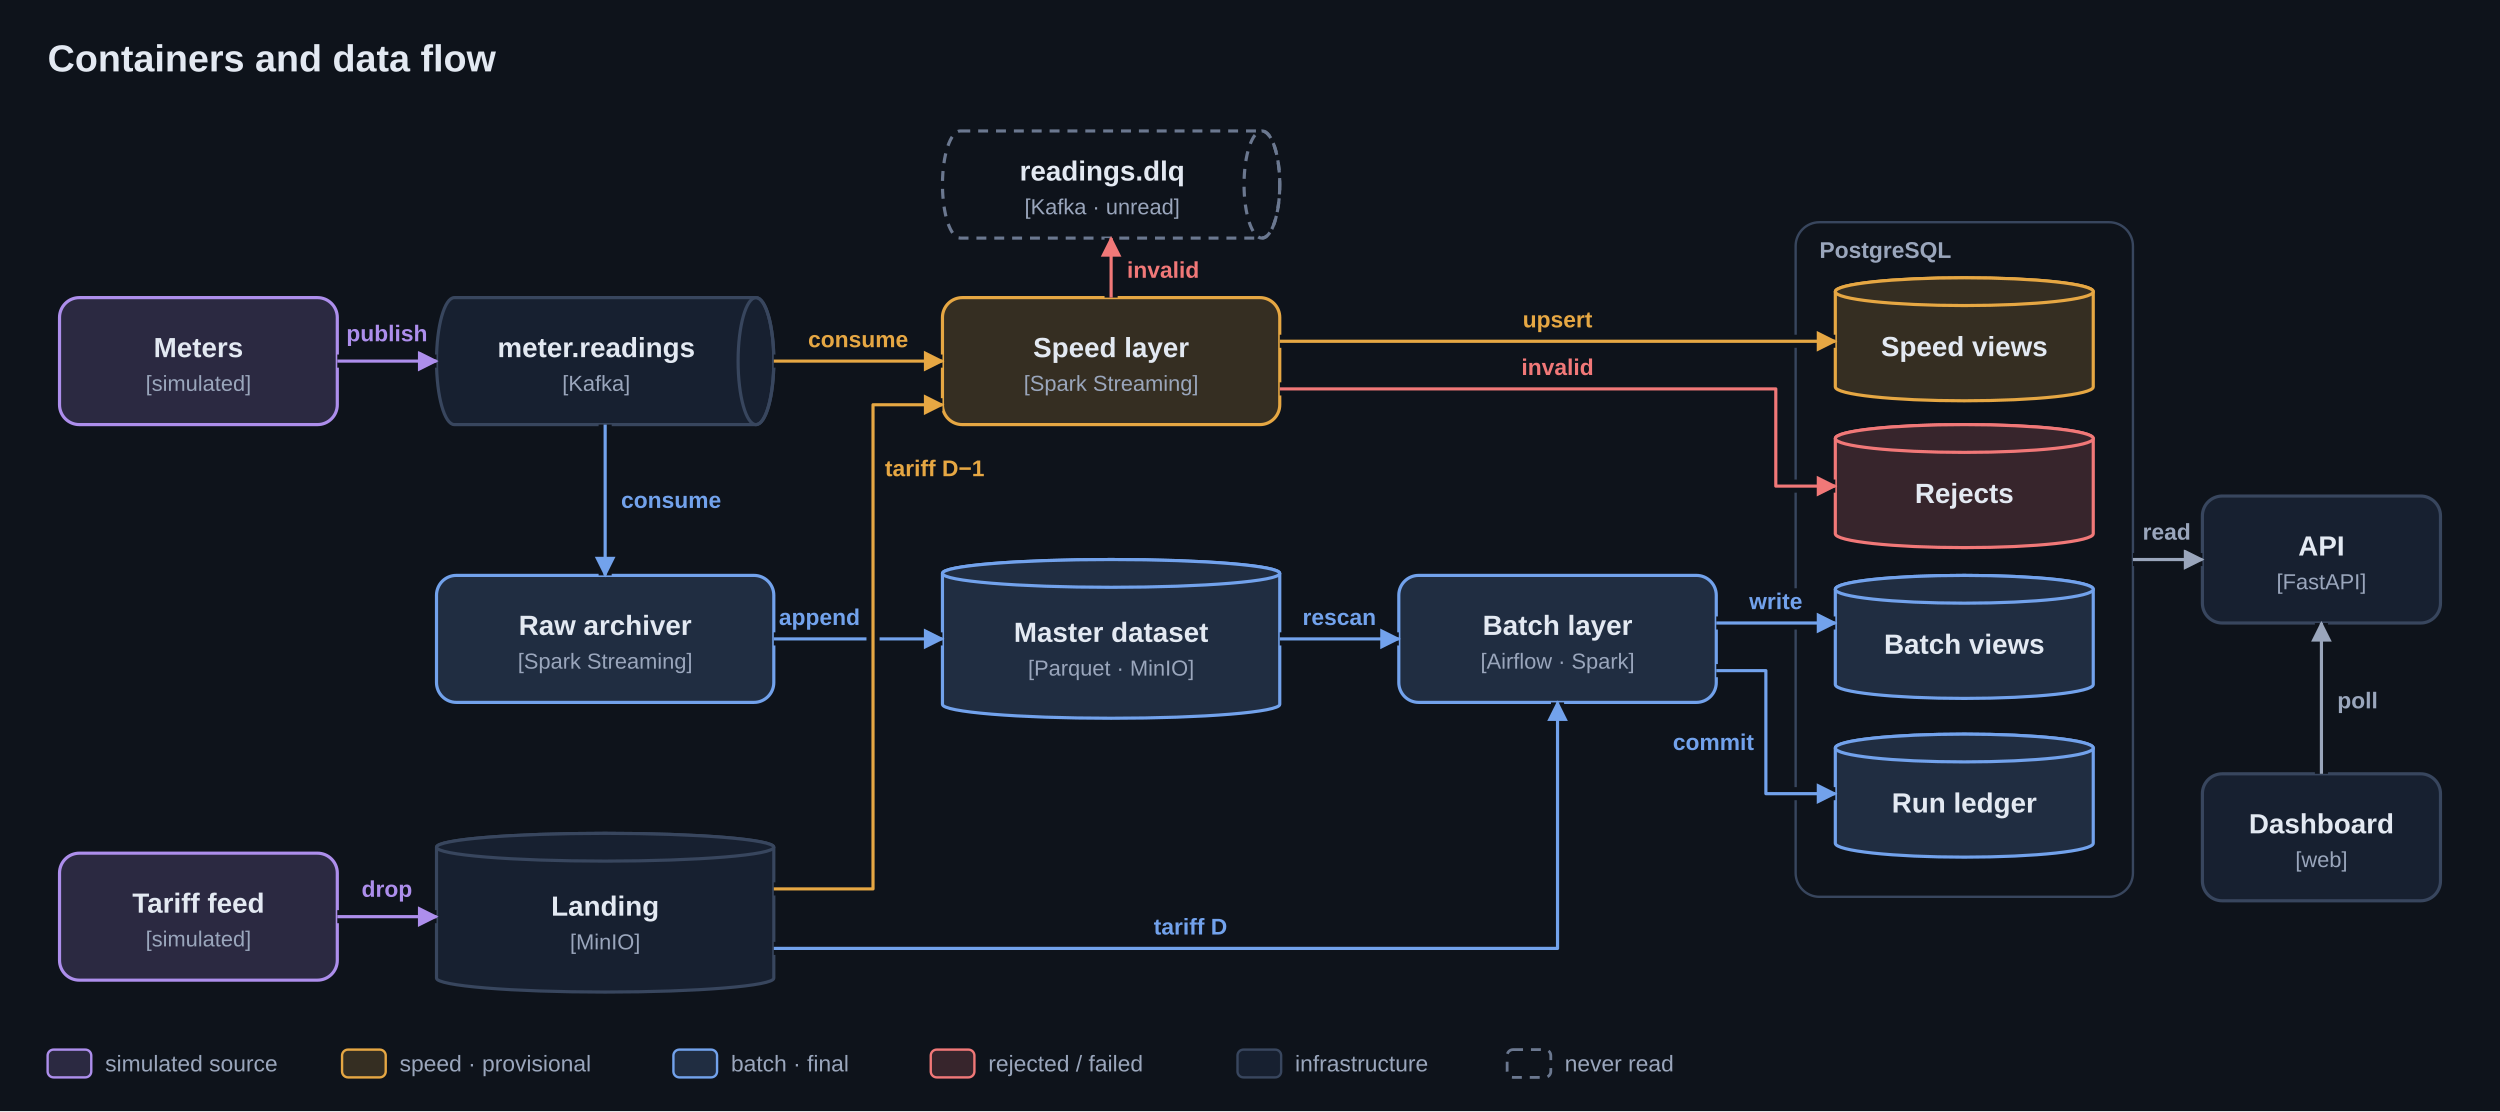
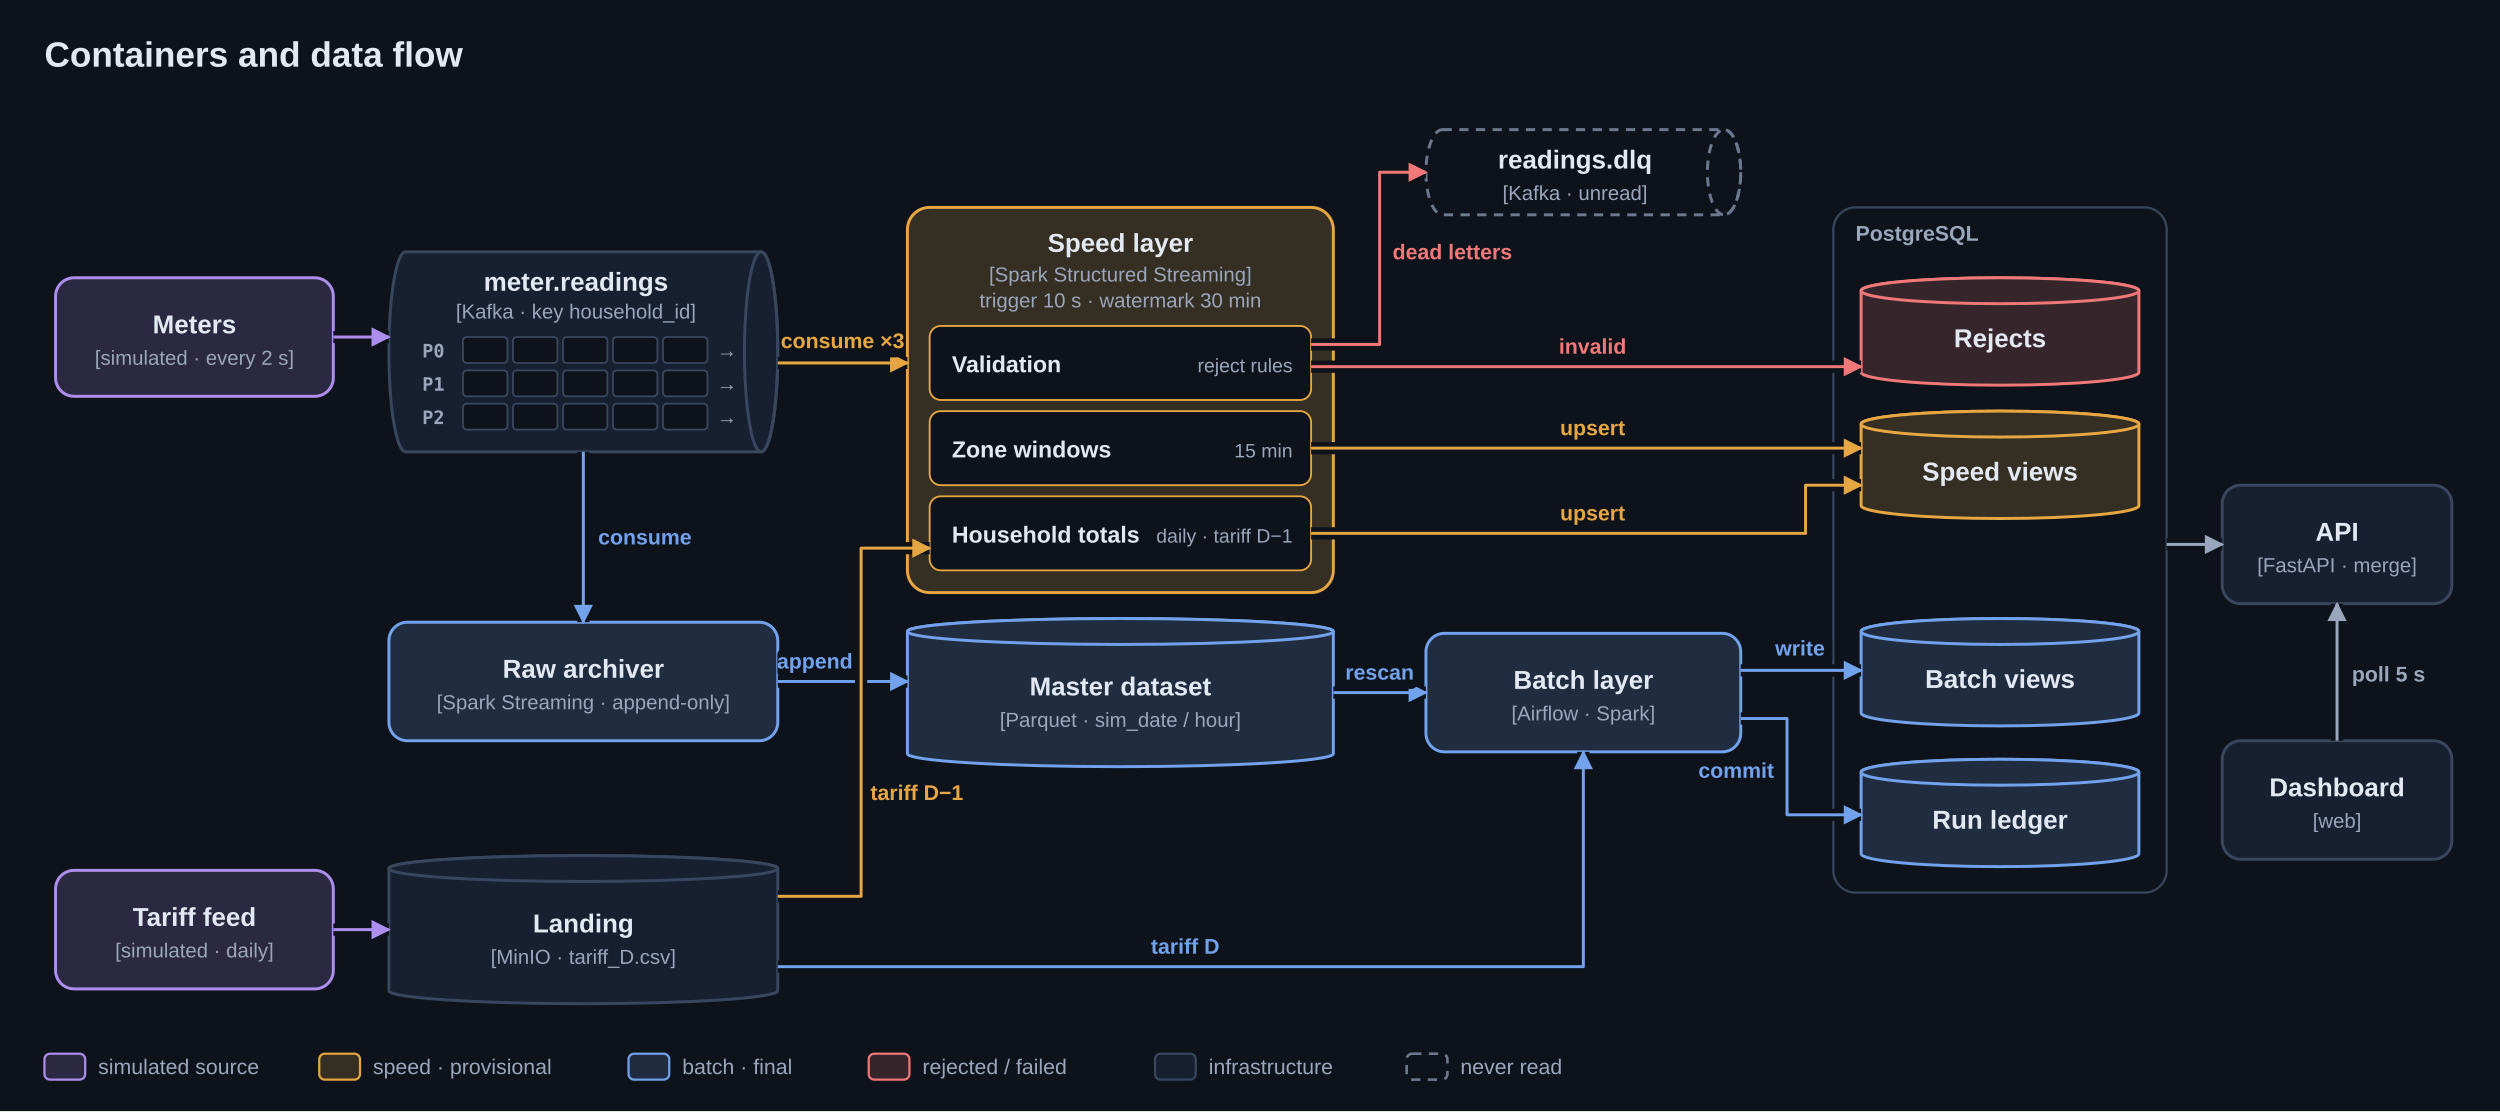
- <svg xmlns="http://www.w3.org/2000/svg" width="1260" height="560" viewBox="0 0 1260 560" role="img" aria-labelledby="title desc">
+ <svg xmlns="http://www.w3.org/2000/svg" width="1350" height="600" viewBox="0 0 1350 600" role="img" aria-labelledby="title desc">
  <defs>
    <marker id="ah-failure-f" viewBox="0 0 10 10" refX="9" refY="5" markerWidth="6.5" markerHeight="6.5" orient="auto-start-reverse">
      <path d="M0,0 L10,5 L0,10 z" fill="#f17878" />
    </marker>
    <marker id="ah-final-f" viewBox="0 0 10 10" refX="9" refY="5" markerWidth="6.5" markerHeight="6.5" orient="auto-start-reverse">
      <path d="M0,0 L10,5 L0,10 z" fill="#72a2ec" />
    </marker>
    <marker id="ah-muted-f" viewBox="0 0 10 10" refX="9" refY="5" markerWidth="6.5" markerHeight="6.5" orient="auto-start-reverse">
      <path d="M0,0 L10,5 L0,10 z" fill="#9aa6bc" />
    </marker>
    <marker id="ah-provisional-f" viewBox="0 0 10 10" refX="9" refY="5" markerWidth="6.5" markerHeight="6.5" orient="auto-start-reverse">
      <path d="M0,0 L10,5 L0,10 z" fill="#e6a743" />
    </marker>
    <marker id="ah-simulated-f" viewBox="0 0 10 10" refX="9" refY="5" markerWidth="6.5" markerHeight="6.5" orient="auto-start-reverse">
      <path d="M0,0 L10,5 L0,10 z" fill="#ad8eec" />
    </marker>
  </defs>
-   <rect width="1260" height="560" fill="#0e131b" />
+   <rect width="1350" height="600" fill="#0e131b" />
  <text x="24.0" y="36.0" font-family="'Segoe UI', -apple-system, BlinkMacSystemFont, 'Helvetica Neue', Arial, sans-serif" font-size="19" font-weight="650" fill="#e3e9f2" text-anchor="start">Containers and data flow</text>
-   <rect x="30.0" y="150.0" width="140.0" height="64.0" rx="10" fill="#2b2941" stroke="#ad8eec" stroke-width="1.6" />
-   <text x="100.0" y="180.0" font-family="'Segoe UI', -apple-system, BlinkMacSystemFont, 'Helvetica Neue', Arial, sans-serif" font-size="14" font-weight="650" fill="#e3e9f2" text-anchor="middle">Meters</text>
-   <text x="100.0" y="197.0" font-family="'Segoe UI', -apple-system, BlinkMacSystemFont, 'Helvetica Neue', Arial, sans-serif" font-size="11" font-weight="400" fill="#9aa6bc" text-anchor="middle">[simulated]</text>
-   <rect x="30.0" y="430.0" width="140.0" height="64.0" rx="10" fill="#2b2941" stroke="#ad8eec" stroke-width="1.6" />
-   <text x="100.0" y="460.0" font-family="'Segoe UI', -apple-system, BlinkMacSystemFont, 'Helvetica Neue', Arial, sans-serif" font-size="14" font-weight="650" fill="#e3e9f2" text-anchor="middle">Tariff feed</text>
-   <text x="100.0" y="477.0" font-family="'Segoe UI', -apple-system, BlinkMacSystemFont, 'Helvetica Neue', Arial, sans-serif" font-size="11" font-weight="400" fill="#9aa6bc" text-anchor="middle">[simulated]</text>
-   <path d="M229,150 H381 A9,32.0 0 0 1 381,214 H229 A9,32.0 0 0 1 229,150 Z" fill="#172030" stroke="#38465e" stroke-width="1.6" />
-   <ellipse cx="381" cy="182.0" rx="9" ry="32.0" fill="none" stroke="#38465e" stroke-width="1.6" />
-   <text x="300.5" y="180.0" font-family="'Segoe UI', -apple-system, BlinkMacSystemFont, 'Helvetica Neue', Arial, sans-serif" font-size="14" font-weight="650" fill="#e3e9f2" text-anchor="middle">meter.readings</text>
-   <text x="300.5" y="197.0" font-family="'Segoe UI', -apple-system, BlinkMacSystemFont, 'Helvetica Neue', Arial, sans-serif" font-size="11" font-weight="400" fill="#9aa6bc" text-anchor="middle">[Kafka]</text>
-   <path d="M484,66 H636 A9,27.0 0 0 1 636,120 H484 A9,27.0 0 0 1 484,66 Z" fill="#0e131b" stroke="#6b7890" stroke-width="1.6" stroke-dasharray="5 4" />
-   <ellipse cx="636" cy="93.0" rx="9" ry="27.0" fill="none" stroke="#6b7890" stroke-width="1.6" stroke-dasharray="5 4" />
-   <text x="555.5" y="91.0" font-family="'Segoe UI', -apple-system, BlinkMacSystemFont, 'Helvetica Neue', Arial, sans-serif" font-size="14" font-weight="650" fill="#e3e9f2" text-anchor="middle">readings.dlq</text>
-   <text x="555.5" y="108.0" font-family="'Segoe UI', -apple-system, BlinkMacSystemFont, 'Helvetica Neue', Arial, sans-serif" font-size="11" font-weight="400" fill="#9aa6bc" text-anchor="middle">[Kafka · unread]</text>
-   <rect x="220.0" y="290.0" width="170.0" height="64.0" rx="10" fill="#202d41" stroke="#72a2ec" stroke-width="1.6" />
-   <text x="305.0" y="320.0" font-family="'Segoe UI', -apple-system, BlinkMacSystemFont, 'Helvetica Neue', Arial, sans-serif" font-size="14" font-weight="650" fill="#e3e9f2" text-anchor="middle">Raw archiver</text>
-   <text x="305.0" y="337.0" font-family="'Segoe UI', -apple-system, BlinkMacSystemFont, 'Helvetica Neue', Arial, sans-serif" font-size="11" font-weight="400" fill="#9aa6bc" text-anchor="middle">[Spark Streaming]</text>
-   <path d="M220,427 V493 A85.0,7 0 0 0 390,493 V427 A85.0,7 0 0 0 220,427 Z" fill="#172030" stroke="#38465e" stroke-width="1.6" />
-   <ellipse cx="305.0" cy="427" rx="85.0" ry="7" fill="#172030" stroke="#38465e" stroke-width="1.6" />
-   <text x="305.0" y="461.5" font-family="'Segoe UI', -apple-system, BlinkMacSystemFont, 'Helvetica Neue', Arial, sans-serif" font-size="14" font-weight="650" fill="#e3e9f2" text-anchor="middle">Landing</text>
-   <text x="305.0" y="478.5" font-family="'Segoe UI', -apple-system, BlinkMacSystemFont, 'Helvetica Neue', Arial, sans-serif" font-size="11" font-weight="400" fill="#9aa6bc" text-anchor="middle">[MinIO]</text>
-   <rect x="475.0" y="150.0" width="170.0" height="64.0" rx="10" fill="#352e22" stroke="#e6a743" stroke-width="1.6" />
-   <text x="560.0" y="180.0" font-family="'Segoe UI', -apple-system, BlinkMacSystemFont, 'Helvetica Neue', Arial, sans-serif" font-size="14" font-weight="650" fill="#e3e9f2" text-anchor="middle">Speed layer</text>
-   <text x="560.0" y="197.0" font-family="'Segoe UI', -apple-system, BlinkMacSystemFont, 'Helvetica Neue', Arial, sans-serif" font-size="11" font-weight="400" fill="#9aa6bc" text-anchor="middle">[Spark Streaming]</text>
-   <path d="M475,289 V355 A85.0,7 0 0 0 645,355 V289 A85.0,7 0 0 0 475,289 Z" fill="#202d41" stroke="#72a2ec" stroke-width="1.6" />
-   <ellipse cx="560.0" cy="289" rx="85.0" ry="7" fill="#202d41" stroke="#72a2ec" stroke-width="1.6" />
-   <text x="560.0" y="323.5" font-family="'Segoe UI', -apple-system, BlinkMacSystemFont, 'Helvetica Neue', Arial, sans-serif" font-size="14" font-weight="650" fill="#e3e9f2" text-anchor="middle">Master dataset</text>
-   <text x="560.0" y="340.5" font-family="'Segoe UI', -apple-system, BlinkMacSystemFont, 'Helvetica Neue', Arial, sans-serif" font-size="11" font-weight="400" fill="#9aa6bc" text-anchor="middle">[Parquet · MinIO]</text>
-   <rect x="705.0" y="290.0" width="160.0" height="64.0" rx="10" fill="#202d41" stroke="#72a2ec" stroke-width="1.6" />
-   <text x="785.0" y="320.0" font-family="'Segoe UI', -apple-system, BlinkMacSystemFont, 'Helvetica Neue', Arial, sans-serif" font-size="14" font-weight="650" fill="#e3e9f2" text-anchor="middle">Batch layer</text>
-   <text x="785.0" y="337.0" font-family="'Segoe UI', -apple-system, BlinkMacSystemFont, 'Helvetica Neue', Arial, sans-serif" font-size="11" font-weight="400" fill="#9aa6bc" text-anchor="middle">[Airflow · Spark]</text>
-   <rect x="905.0" y="112.0" width="170.0" height="340.0" rx="12" fill="none" stroke="#38465e" stroke-width="1.2" />
-   <text x="917.0" y="130.0" font-family="'Segoe UI', -apple-system, BlinkMacSystemFont, 'Helvetica Neue', Arial, sans-serif" font-size="11.5" font-weight="650" fill="#9aa6bc" text-anchor="start">PostgreSQL</text>
-   <path d="M925,147 V195 A65.0,7 0 0 0 1055,195 V147 A65.0,7 0 0 0 925,147 Z" fill="#352e22" stroke="#e6a743" stroke-width="1.6" />
-   <ellipse cx="990.0" cy="147" rx="65.0" ry="7" fill="#352e22" stroke="#e6a743" stroke-width="1.6" />
-   <text x="990.0" y="179.5" font-family="'Segoe UI', -apple-system, BlinkMacSystemFont, 'Helvetica Neue', Arial, sans-serif" font-size="14" font-weight="650" fill="#e3e9f2" text-anchor="middle">Speed views</text>
-   <path d="M925,221 V269 A65.0,7 0 0 0 1055,269 V221 A65.0,7 0 0 0 925,221 Z" fill="#37252c" stroke="#f17878" stroke-width="1.6" />
-   <ellipse cx="990.0" cy="221" rx="65.0" ry="7" fill="#37252c" stroke="#f17878" stroke-width="1.6" />
-   <text x="990.0" y="253.5" font-family="'Segoe UI', -apple-system, BlinkMacSystemFont, 'Helvetica Neue', Arial, sans-serif" font-size="14" font-weight="650" fill="#e3e9f2" text-anchor="middle">Rejects</text>
-   <path d="M925,297 V345 A65.0,7 0 0 0 1055,345 V297 A65.0,7 0 0 0 925,297 Z" fill="#202d41" stroke="#72a2ec" stroke-width="1.6" />
-   <ellipse cx="990.0" cy="297" rx="65.0" ry="7" fill="#202d41" stroke="#72a2ec" stroke-width="1.6" />
-   <text x="990.0" y="329.5" font-family="'Segoe UI', -apple-system, BlinkMacSystemFont, 'Helvetica Neue', Arial, sans-serif" font-size="14" font-weight="650" fill="#e3e9f2" text-anchor="middle">Batch views</text>
-   <path d="M925,377 V425 A65.0,7 0 0 0 1055,425 V377 A65.0,7 0 0 0 925,377 Z" fill="#202d41" stroke="#72a2ec" stroke-width="1.6" />
-   <ellipse cx="990.0" cy="377" rx="65.0" ry="7" fill="#202d41" stroke="#72a2ec" stroke-width="1.6" />
-   <text x="990.0" y="409.5" font-family="'Segoe UI', -apple-system, BlinkMacSystemFont, 'Helvetica Neue', Arial, sans-serif" font-size="14" font-weight="650" fill="#e3e9f2" text-anchor="middle">Run ledger</text>
-   <rect x="1110.0" y="250.0" width="120.0" height="64.0" rx="10" fill="#172030" stroke="#38465e" stroke-width="1.6" />
-   <text x="1170.0" y="280.0" font-family="'Segoe UI', -apple-system, BlinkMacSystemFont, 'Helvetica Neue', Arial, sans-serif" font-size="14" font-weight="650" fill="#e3e9f2" text-anchor="middle">API</text>
-   <text x="1170.0" y="297.0" font-family="'Segoe UI', -apple-system, BlinkMacSystemFont, 'Helvetica Neue', Arial, sans-serif" font-size="11" font-weight="400" fill="#9aa6bc" text-anchor="middle">[FastAPI]</text>
-   <rect x="1110.0" y="390.0" width="120.0" height="64.0" rx="10" fill="#172030" stroke="#38465e" stroke-width="1.6" />
-   <text x="1170.0" y="420.0" font-family="'Segoe UI', -apple-system, BlinkMacSystemFont, 'Helvetica Neue', Arial, sans-serif" font-size="14" font-weight="650" fill="#e3e9f2" text-anchor="middle">Dashboard</text>
-   <text x="1170.0" y="437.0" font-family="'Segoe UI', -apple-system, BlinkMacSystemFont, 'Helvetica Neue', Arial, sans-serif" font-size="11" font-weight="400" fill="#9aa6bc" text-anchor="middle">[web]</text>
-   <path d="M170.0,182.0 L220.0,182.0" fill="none" stroke="#0e131b" stroke-width="6.6" stroke-linejoin="round" />
-   <path d="M170.0,182.0 L220.0,182.0" fill="none" stroke="#ad8eec" stroke-width="1.6" stroke-linejoin="round" marker-end="url(#ah-simulated-f)" />
-   <rect x="171.9" y="161.5" width="46.2" height="15.5" rx="3" fill="#0e131b" />
-   <text x="195.0" y="172.0" font-family="'Segoe UI', -apple-system, BlinkMacSystemFont, 'Helvetica Neue', Arial, sans-serif" font-size="11.5" font-weight="600" fill="#ad8eec" text-anchor="middle">publish</text>
-   <path d="M170.0,462.0 L220.0,462.0" fill="none" stroke="#0e131b" stroke-width="6.6" stroke-linejoin="round" />
-   <path d="M170.0,462.0 L220.0,462.0" fill="none" stroke="#ad8eec" stroke-width="1.6" stroke-linejoin="round" marker-end="url(#ah-simulated-f)" />
-   <rect x="180.5" y="441.5" width="29.0" height="15.5" rx="3" fill="#0e131b" />
-   <text x="195.0" y="452.0" font-family="'Segoe UI', -apple-system, BlinkMacSystemFont, 'Helvetica Neue', Arial, sans-serif" font-size="11.5" font-weight="600" fill="#ad8eec" text-anchor="middle">drop</text>
-   <path d="M390.0,182.0 L475.0,182.0" fill="none" stroke="#0e131b" stroke-width="6.6" stroke-linejoin="round" />
-   <path d="M390.0,182.0 L475.0,182.0" fill="none" stroke="#e6a743" stroke-width="1.6" stroke-linejoin="round" marker-end="url(#ah-provisional-f)" />
-   <rect x="409.4" y="164.5" width="46.2" height="15.5" rx="3" fill="#0e131b" />
-   <text x="432.5" y="175.0" font-family="'Segoe UI', -apple-system, BlinkMacSystemFont, 'Helvetica Neue', Arial, sans-serif" font-size="11.5" font-weight="600" fill="#e6a743" text-anchor="middle">consume</text>
-   <path d="M305.0,214.0 L305.0,290.0" fill="none" stroke="#0e131b" stroke-width="6.6" stroke-linejoin="round" />
-   <path d="M305.0,214.0 L305.0,290.0" fill="none" stroke="#72a2ec" stroke-width="1.6" stroke-linejoin="round" marker-end="url(#ah-final-f)" />
-   <rect x="310.0" y="245.5" width="46.2" height="15.5" rx="3" fill="#0e131b" />
-   <text x="313.0" y="256.0" font-family="'Segoe UI', -apple-system, BlinkMacSystemFont, 'Helvetica Neue', Arial, sans-serif" font-size="11.5" font-weight="600" fill="#72a2ec" text-anchor="start">consume</text>
-   <path d="M390.0,322.0 L475.0,322.0" fill="none" stroke="#0e131b" stroke-width="6.6" stroke-linejoin="round" />
-   <path d="M390.0,322.0 L475.0,322.0" fill="none" stroke="#72a2ec" stroke-width="1.6" stroke-linejoin="round" marker-end="url(#ah-final-f)" />
-   <rect x="392.8" y="304.5" width="40.5" height="15.5" rx="3" fill="#0e131b" />
-   <text x="413.0" y="315.0" font-family="'Segoe UI', -apple-system, BlinkMacSystemFont, 'Helvetica Neue', Arial, sans-serif" font-size="11.5" font-weight="600" fill="#72a2ec" text-anchor="middle">append</text>
-   <path d="M560.0,150.0 L560.0,120.0" fill="none" stroke="#0e131b" stroke-width="6.6" stroke-linejoin="round" />
-   <path d="M560.0,150.0 L560.0,120.0" fill="none" stroke="#f17878" stroke-width="1.6" stroke-linejoin="round" marker-end="url(#ah-failure-f)" />
-   <rect x="565.0" y="129.5" width="46.2" height="15.5" rx="3" fill="#0e131b" />
-   <text x="568.0" y="140.0" font-family="'Segoe UI', -apple-system, BlinkMacSystemFont, 'Helvetica Neue', Arial, sans-serif" font-size="11.5" font-weight="600" fill="#f17878" text-anchor="start">invalid</text>
-   <path d="M390.0,448.0 L440.0,448.0 L440.0,204.0 L475.0,204.0" fill="none" stroke="#0e131b" stroke-width="6.6" stroke-linejoin="round" />
-   <path d="M390.0,448.0 L440.0,448.0 L440.0,204.0 L475.0,204.0" fill="none" stroke="#e6a743" stroke-width="1.6" stroke-linejoin="round" marker-end="url(#ah-provisional-f)" />
-   <rect x="443.0" y="229.5" width="63.5" height="15.5" rx="3" fill="#0e131b" />
-   <text x="446.0" y="240.0" font-family="'Segoe UI', -apple-system, BlinkMacSystemFont, 'Helvetica Neue', Arial, sans-serif" font-size="11.5" font-weight="600" fill="#e6a743" text-anchor="start">tariff D−1</text>
-   <path d="M390.0,478.0 L785.0,478.0 L785.0,354.0" fill="none" stroke="#0e131b" stroke-width="6.6" stroke-linejoin="round" />
-   <path d="M390.0,478.0 L785.0,478.0 L785.0,354.0" fill="none" stroke="#72a2ec" stroke-width="1.6" stroke-linejoin="round" marker-end="url(#ah-final-f)" />
-   <rect x="574.0" y="460.5" width="52.0" height="15.5" rx="3" fill="#0e131b" />
-   <text x="600.0" y="471.0" font-family="'Segoe UI', -apple-system, BlinkMacSystemFont, 'Helvetica Neue', Arial, sans-serif" font-size="11.5" font-weight="600" fill="#72a2ec" text-anchor="middle">tariff D</text>
-   <path d="M645.0,322.0 L705.0,322.0" fill="none" stroke="#0e131b" stroke-width="6.6" stroke-linejoin="round" />
-   <path d="M645.0,322.0 L705.0,322.0" fill="none" stroke="#72a2ec" stroke-width="1.6" stroke-linejoin="round" marker-end="url(#ah-final-f)" />
-   <rect x="654.8" y="304.5" width="40.5" height="15.5" rx="3" fill="#0e131b" />
-   <text x="675.0" y="315.0" font-family="'Segoe UI', -apple-system, BlinkMacSystemFont, 'Helvetica Neue', Arial, sans-serif" font-size="11.5" font-weight="600" fill="#72a2ec" text-anchor="middle">rescan</text>
-   <path d="M645.0,172.0 L925.0,172.0" fill="none" stroke="#0e131b" stroke-width="6.6" stroke-linejoin="round" />
-   <path d="M645.0,172.0 L925.0,172.0" fill="none" stroke="#e6a743" stroke-width="1.6" stroke-linejoin="round" marker-end="url(#ah-provisional-f)" />
-   <rect x="764.8" y="154.5" width="40.5" height="15.5" rx="3" fill="#0e131b" />
-   <text x="785.0" y="165.0" font-family="'Segoe UI', -apple-system, BlinkMacSystemFont, 'Helvetica Neue', Arial, sans-serif" font-size="11.5" font-weight="600" fill="#e6a743" text-anchor="middle">upsert</text>
-   <path d="M645.0,196.0 L895.0,196.0 L895.0,245.0 L925.0,245.0" fill="none" stroke="#0e131b" stroke-width="6.6" stroke-linejoin="round" />
-   <path d="M645.0,196.0 L895.0,196.0 L895.0,245.0 L925.0,245.0" fill="none" stroke="#f17878" stroke-width="1.6" stroke-linejoin="round" marker-end="url(#ah-failure-f)" />
-   <rect x="761.9" y="178.5" width="46.2" height="15.5" rx="3" fill="#0e131b" />
-   <text x="785.0" y="189.0" font-family="'Segoe UI', -apple-system, BlinkMacSystemFont, 'Helvetica Neue', Arial, sans-serif" font-size="11.5" font-weight="600" fill="#f17878" text-anchor="middle">invalid</text>
-   <path d="M865.0,314.0 L925.0,314.0" fill="none" stroke="#0e131b" stroke-width="6.6" stroke-linejoin="round" />
-   <path d="M865.0,314.0 L925.0,314.0" fill="none" stroke="#72a2ec" stroke-width="1.6" stroke-linejoin="round" marker-end="url(#ah-final-f)" />
-   <rect x="877.6" y="296.5" width="34.8" height="15.5" rx="3" fill="#0e131b" />
-   <text x="895.0" y="307.0" font-family="'Segoe UI', -apple-system, BlinkMacSystemFont, 'Helvetica Neue', Arial, sans-serif" font-size="11.5" font-weight="600" fill="#72a2ec" text-anchor="middle">write</text>
-   <path d="M865.0,338.0 L890.0,338.0 L890.0,400.0 L925.0,400.0" fill="none" stroke="#0e131b" stroke-width="6.6" stroke-linejoin="round" />
-   <path d="M865.0,338.0 L890.0,338.0 L890.0,400.0 L925.0,400.0" fill="none" stroke="#72a2ec" stroke-width="1.6" stroke-linejoin="round" marker-end="url(#ah-final-f)" />
-   <rect x="846.5" y="367.5" width="40.5" height="15.5" rx="3" fill="#0e131b" />
-   <text x="884.0" y="378.0" font-family="'Segoe UI', -apple-system, BlinkMacSystemFont, 'Helvetica Neue', Arial, sans-serif" font-size="11.5" font-weight="600" fill="#72a2ec" text-anchor="end">commit</text>
-   <path d="M1075.0,282.0 L1110.0,282.0" fill="none" stroke="#0e131b" stroke-width="6.6" stroke-linejoin="round" />
-   <path d="M1075.0,282.0 L1110.0,282.0" fill="none" stroke="#9aa6bc" stroke-width="1.6" stroke-linejoin="round" marker-end="url(#ah-muted-f)" />
-   <rect x="1077.5" y="261.5" width="29.0" height="15.5" rx="3" fill="#0e131b" />
-   <text x="1092.0" y="272.0" font-family="'Segoe UI', -apple-system, BlinkMacSystemFont, 'Helvetica Neue', Arial, sans-serif" font-size="11.5" font-weight="600" fill="#9aa6bc" text-anchor="middle">read</text>
-   <path d="M1170.0,390.0 L1170.0,314.0" fill="none" stroke="#0e131b" stroke-width="6.6" stroke-linejoin="round" />
-   <path d="M1170.0,390.0 L1170.0,314.0" fill="none" stroke="#9aa6bc" stroke-width="1.6" stroke-linejoin="round" marker-end="url(#ah-muted-f)" />
-   <rect x="1175.0" y="346.5" width="29.0" height="15.5" rx="3" fill="#0e131b" />
-   <text x="1178.0" y="357.0" font-family="'Segoe UI', -apple-system, BlinkMacSystemFont, 'Helvetica Neue', Arial, sans-serif" font-size="11.5" font-weight="600" fill="#9aa6bc" text-anchor="start">poll</text>
-   <rect x="24.0" y="529.0" width="22.0" height="14.0" rx="3" fill="#2b2941" stroke="#ad8eec" stroke-width="1.2" />
-   <text x="53.0" y="540.0" font-family="'Segoe UI', -apple-system, BlinkMacSystemFont, 'Helvetica Neue', Arial, sans-serif" font-size="11.5" font-weight="400" fill="#9aa6bc" text-anchor="start">simulated source</text>
-   <rect x="172.4" y="529.0" width="22.0" height="14.0" rx="3" fill="#352e22" stroke="#e6a743" stroke-width="1.2" />
-   <text x="201.4" y="540.0" font-family="'Segoe UI', -apple-system, BlinkMacSystemFont, 'Helvetica Neue', Arial, sans-serif" font-size="11.5" font-weight="400" fill="#9aa6bc" text-anchor="start">speed · provisional</text>
-   <rect x="339.4" y="529.0" width="22.0" height="14.0" rx="3" fill="#202d41" stroke="#72a2ec" stroke-width="1.2" />
-   <text x="368.4" y="540.0" font-family="'Segoe UI', -apple-system, BlinkMacSystemFont, 'Helvetica Neue', Arial, sans-serif" font-size="11.5" font-weight="400" fill="#9aa6bc" text-anchor="start">batch · final</text>
-   <rect x="469.1" y="529.0" width="22.0" height="14.0" rx="3" fill="#37252c" stroke="#f17878" stroke-width="1.2" />
-   <text x="498.1" y="540.0" font-family="'Segoe UI', -apple-system, BlinkMacSystemFont, 'Helvetica Neue', Arial, sans-serif" font-size="11.5" font-weight="400" fill="#9aa6bc" text-anchor="start">rejected / failed</text>
-   <rect x="623.7" y="529.0" width="22.0" height="14.0" rx="3" fill="#172030" stroke="#38465e" stroke-width="1.2" />
-   <text x="652.7" y="540.0" font-family="'Segoe UI', -apple-system, BlinkMacSystemFont, 'Helvetica Neue', Arial, sans-serif" font-size="11.5" font-weight="400" fill="#9aa6bc" text-anchor="start">infrastructure</text>
-   <rect x="759.6" y="529.0" width="22.0" height="14.0" rx="3" fill="none" stroke="#6b7890" stroke-width="1.4" stroke-dasharray="5 4" />
-   <text x="788.6" y="540.0" font-family="'Segoe UI', -apple-system, BlinkMacSystemFont, 'Helvetica Neue', Arial, sans-serif" font-size="11.5" font-weight="400" fill="#9aa6bc" text-anchor="start">never read</text>
+   <rect x="30.0" y="150.0" width="150.0" height="64.0" rx="10" fill="#2b2941" stroke="#ad8eec" stroke-width="1.6" />
+   <text x="105.0" y="180.0" font-family="'Segoe UI', -apple-system, BlinkMacSystemFont, 'Helvetica Neue', Arial, sans-serif" font-size="14" font-weight="650" fill="#e3e9f2" text-anchor="middle">Meters</text>
+   <text x="105.0" y="197.0" font-family="'Segoe UI', -apple-system, BlinkMacSystemFont, 'Helvetica Neue', Arial, sans-serif" font-size="11" font-weight="400" fill="#9aa6bc" text-anchor="middle">[simulated · every 2 s]</text>
+   <rect x="30.0" y="470.0" width="150.0" height="64.0" rx="10" fill="#2b2941" stroke="#ad8eec" stroke-width="1.6" />
+   <text x="105.0" y="500.0" font-family="'Segoe UI', -apple-system, BlinkMacSystemFont, 'Helvetica Neue', Arial, sans-serif" font-size="14" font-weight="650" fill="#e3e9f2" text-anchor="middle">Tariff feed</text>
+   <text x="105.0" y="517.0" font-family="'Segoe UI', -apple-system, BlinkMacSystemFont, 'Helvetica Neue', Arial, sans-serif" font-size="11" font-weight="400" fill="#9aa6bc" text-anchor="middle">[simulated · daily]</text>
+   <path d="M219,136 H411 A9,54.0 0 0 1 411,244 H219 A9,54.0 0 0 1 219,136 Z" fill="#172030" stroke="#38465e" stroke-width="1.6" />
+   <ellipse cx="411" cy="190.0" rx="9" ry="54.0" fill="none" stroke="#38465e" stroke-width="1.6" />
+   <text x="310.5" y="195.0" font-family="'Segoe UI', -apple-system, BlinkMacSystemFont, 'Helvetica Neue', Arial, sans-serif" font-size="14" font-weight="650" fill="#e3e9f2" text-anchor="middle" />
+   <text x="311.0" y="157.0" font-family="'Segoe UI', -apple-system, BlinkMacSystemFont, 'Helvetica Neue', Arial, sans-serif" font-size="14" font-weight="650" fill="#e3e9f2" text-anchor="middle">meter.readings</text>
+   <text x="311.0" y="172.0" font-family="'Segoe UI', -apple-system, BlinkMacSystemFont, 'Helvetica Neue', Arial, sans-serif" font-size="11" font-weight="400" fill="#9aa6bc" text-anchor="middle">[Kafka · key household_id]</text>
+   <text x="228.0" y="193.0" font-family="ui-monospace, 'SFMono-Regular', 'Cascadia Mono', Consolas, Menlo, monospace" font-size="10" font-weight="700" fill="#9aa6bc" text-anchor="start">P0</text>
+   <rect x="250.0" y="182.0" width="24.0" height="14.0" rx="2" fill="#0e131b" stroke="#38465e" stroke-width="1" />
+   <rect x="277.0" y="182.0" width="24.0" height="14.0" rx="2" fill="#0e131b" stroke="#38465e" stroke-width="1" />
+   <rect x="304.0" y="182.0" width="24.0" height="14.0" rx="2" fill="#0e131b" stroke="#38465e" stroke-width="1" />
+   <rect x="331.0" y="182.0" width="24.0" height="14.0" rx="2" fill="#0e131b" stroke="#38465e" stroke-width="1" />
+   <rect x="358.0" y="182.0" width="24.0" height="14.0" rx="2" fill="#0e131b" stroke="#38465e" stroke-width="1" />
+   <text x="387.0" y="193.0" font-family="'Segoe UI', -apple-system, BlinkMacSystemFont, 'Helvetica Neue', Arial, sans-serif" font-size="11" font-weight="400" fill="#9aa6bc" text-anchor="start">→</text>
+   <text x="228.0" y="211.0" font-family="ui-monospace, 'SFMono-Regular', 'Cascadia Mono', Consolas, Menlo, monospace" font-size="10" font-weight="700" fill="#9aa6bc" text-anchor="start">P1</text>
+   <rect x="250.0" y="200.0" width="24.0" height="14.0" rx="2" fill="#0e131b" stroke="#38465e" stroke-width="1" />
+   <rect x="277.0" y="200.0" width="24.0" height="14.0" rx="2" fill="#0e131b" stroke="#38465e" stroke-width="1" />
+   <rect x="304.0" y="200.0" width="24.0" height="14.0" rx="2" fill="#0e131b" stroke="#38465e" stroke-width="1" />
+   <rect x="331.0" y="200.0" width="24.0" height="14.0" rx="2" fill="#0e131b" stroke="#38465e" stroke-width="1" />
+   <rect x="358.0" y="200.0" width="24.0" height="14.0" rx="2" fill="#0e131b" stroke="#38465e" stroke-width="1" />
+   <text x="387.0" y="211.0" font-family="'Segoe UI', -apple-system, BlinkMacSystemFont, 'Helvetica Neue', Arial, sans-serif" font-size="11" font-weight="400" fill="#9aa6bc" text-anchor="start">→</text>
+   <text x="228.0" y="229.0" font-family="ui-monospace, 'SFMono-Regular', 'Cascadia Mono', Consolas, Menlo, monospace" font-size="10" font-weight="700" fill="#9aa6bc" text-anchor="start">P2</text>
+   <rect x="250.0" y="218.0" width="24.0" height="14.0" rx="2" fill="#0e131b" stroke="#38465e" stroke-width="1" />
+   <rect x="277.0" y="218.0" width="24.0" height="14.0" rx="2" fill="#0e131b" stroke="#38465e" stroke-width="1" />
+   <rect x="304.0" y="218.0" width="24.0" height="14.0" rx="2" fill="#0e131b" stroke="#38465e" stroke-width="1" />
+   <rect x="331.0" y="218.0" width="24.0" height="14.0" rx="2" fill="#0e131b" stroke="#38465e" stroke-width="1" />
+   <rect x="358.0" y="218.0" width="24.0" height="14.0" rx="2" fill="#0e131b" stroke="#38465e" stroke-width="1" />
+   <text x="387.0" y="229.0" font-family="'Segoe UI', -apple-system, BlinkMacSystemFont, 'Helvetica Neue', Arial, sans-serif" font-size="11" font-weight="400" fill="#9aa6bc" text-anchor="start">→</text>
+   <rect x="210.0" y="336.0" width="210.0" height="64.0" rx="10" fill="#202d41" stroke="#72a2ec" stroke-width="1.6" />
+   <text x="315.0" y="366.0" font-family="'Segoe UI', -apple-system, BlinkMacSystemFont, 'Helvetica Neue', Arial, sans-serif" font-size="14" font-weight="650" fill="#e3e9f2" text-anchor="middle">Raw archiver</text>
+   <text x="315.0" y="383.0" font-family="'Segoe UI', -apple-system, BlinkMacSystemFont, 'Helvetica Neue', Arial, sans-serif" font-size="11" font-weight="400" fill="#9aa6bc" text-anchor="middle">[Spark Streaming · append-only]</text>
+   <path d="M210,469 V535 A105.0,7 0 0 0 420,535 V469 A105.0,7 0 0 0 210,469 Z" fill="#172030" stroke="#38465e" stroke-width="1.6" />
+   <ellipse cx="315.0" cy="469" rx="105.0" ry="7" fill="#172030" stroke="#38465e" stroke-width="1.6" />
+   <text x="315.0" y="503.5" font-family="'Segoe UI', -apple-system, BlinkMacSystemFont, 'Helvetica Neue', Arial, sans-serif" font-size="14" font-weight="650" fill="#e3e9f2" text-anchor="middle">Landing</text>
+   <text x="315.0" y="520.5" font-family="'Segoe UI', -apple-system, BlinkMacSystemFont, 'Helvetica Neue', Arial, sans-serif" font-size="11" font-weight="400" fill="#9aa6bc" text-anchor="middle">[MinIO · tariff_D.csv]</text>
+   <rect x="490.0" y="112.0" width="230.0" height="208.0" rx="12" fill="#352e22" stroke="#e6a743" stroke-width="1.6" />
+   <text x="605.0" y="136.0" font-family="'Segoe UI', -apple-system, BlinkMacSystemFont, 'Helvetica Neue', Arial, sans-serif" font-size="14" font-weight="650" fill="#e3e9f2" text-anchor="middle">Speed layer</text>
+   <text x="605.0" y="152.0" font-family="'Segoe UI', -apple-system, BlinkMacSystemFont, 'Helvetica Neue', Arial, sans-serif" font-size="11" font-weight="400" fill="#9aa6bc" text-anchor="middle">[Spark Structured Streaming]</text>
+   <text x="605.0" y="166.0" font-family="'Segoe UI', -apple-system, BlinkMacSystemFont, 'Helvetica Neue', Arial, sans-serif" font-size="11" font-weight="400" fill="#9aa6bc" text-anchor="middle">trigger 10 s · watermark 30 min</text>
+   <rect x="502.0" y="176.0" width="206.0" height="40.0" rx="6" fill="#0e131b" stroke="#e6a743" stroke-width="1" />
+   <text x="514.0" y="201.0" font-family="'Segoe UI', -apple-system, BlinkMacSystemFont, 'Helvetica Neue', Arial, sans-serif" font-size="12.5" font-weight="650" fill="#e3e9f2" text-anchor="start">Validation</text>
+   <text x="698.0" y="201.0" font-family="'Segoe UI', -apple-system, BlinkMacSystemFont, 'Helvetica Neue', Arial, sans-serif" font-size="10.5" font-weight="400" fill="#9aa6bc" text-anchor="end">reject rules</text>
+   <rect x="502.0" y="222.0" width="206.0" height="40.0" rx="6" fill="#0e131b" stroke="#e6a743" stroke-width="1" />
+   <text x="514.0" y="247.0" font-family="'Segoe UI', -apple-system, BlinkMacSystemFont, 'Helvetica Neue', Arial, sans-serif" font-size="12.5" font-weight="650" fill="#e3e9f2" text-anchor="start">Zone windows</text>
+   <text x="698.0" y="247.0" font-family="'Segoe UI', -apple-system, BlinkMacSystemFont, 'Helvetica Neue', Arial, sans-serif" font-size="10.5" font-weight="400" fill="#9aa6bc" text-anchor="end">15 min</text>
+   <rect x="502.0" y="268.0" width="206.0" height="40.0" rx="6" fill="#0e131b" stroke="#e6a743" stroke-width="1" />
+   <text x="514.0" y="293.0" font-family="'Segoe UI', -apple-system, BlinkMacSystemFont, 'Helvetica Neue', Arial, sans-serif" font-size="12.5" font-weight="650" fill="#e3e9f2" text-anchor="start">Household totals</text>
+   <text x="698.0" y="293.0" font-family="'Segoe UI', -apple-system, BlinkMacSystemFont, 'Helvetica Neue', Arial, sans-serif" font-size="10.5" font-weight="400" fill="#9aa6bc" text-anchor="end">daily · tariff D−1</text>
+   <path d="M779,70 H931 A9,23.0 0 0 1 931,116 H779 A9,23.0 0 0 1 779,70 Z" fill="#0e131b" stroke="#6b7890" stroke-width="1.6" stroke-dasharray="5 4" />
+   <ellipse cx="931" cy="93.0" rx="9" ry="23.0" fill="none" stroke="#6b7890" stroke-width="1.6" stroke-dasharray="5 4" />
+   <text x="850.5" y="91.0" font-family="'Segoe UI', -apple-system, BlinkMacSystemFont, 'Helvetica Neue', Arial, sans-serif" font-size="14" font-weight="650" fill="#e3e9f2" text-anchor="middle">readings.dlq</text>
+   <text x="850.5" y="108.0" font-family="'Segoe UI', -apple-system, BlinkMacSystemFont, 'Helvetica Neue', Arial, sans-serif" font-size="11" font-weight="400" fill="#9aa6bc" text-anchor="middle">[Kafka · unread]</text>
+   <path d="M490,341 V407 A115.0,7 0 0 0 720,407 V341 A115.0,7 0 0 0 490,341 Z" fill="#202d41" stroke="#72a2ec" stroke-width="1.6" />
+   <ellipse cx="605.0" cy="341" rx="115.0" ry="7" fill="#202d41" stroke="#72a2ec" stroke-width="1.6" />
+   <text x="605.0" y="375.5" font-family="'Segoe UI', -apple-system, BlinkMacSystemFont, 'Helvetica Neue', Arial, sans-serif" font-size="14" font-weight="650" fill="#e3e9f2" text-anchor="middle">Master dataset</text>
+   <text x="605.0" y="392.5" font-family="'Segoe UI', -apple-system, BlinkMacSystemFont, 'Helvetica Neue', Arial, sans-serif" font-size="11" font-weight="400" fill="#9aa6bc" text-anchor="middle">[Parquet · sim_date / hour]</text>
+   <rect x="770.0" y="342.0" width="170.0" height="64.0" rx="10" fill="#202d41" stroke="#72a2ec" stroke-width="1.6" />
+   <text x="855.0" y="372.0" font-family="'Segoe UI', -apple-system, BlinkMacSystemFont, 'Helvetica Neue', Arial, sans-serif" font-size="14" font-weight="650" fill="#e3e9f2" text-anchor="middle">Batch layer</text>
+   <text x="855.0" y="389.0" font-family="'Segoe UI', -apple-system, BlinkMacSystemFont, 'Helvetica Neue', Arial, sans-serif" font-size="11" font-weight="400" fill="#9aa6bc" text-anchor="middle">[Airflow · Spark]</text>
+   <rect x="990.0" y="112.0" width="180.0" height="370.0" rx="12" fill="none" stroke="#38465e" stroke-width="1.2" />
+   <text x="1002.0" y="130.0" font-family="'Segoe UI', -apple-system, BlinkMacSystemFont, 'Helvetica Neue', Arial, sans-serif" font-size="11.5" font-weight="650" fill="#9aa6bc" text-anchor="start">PostgreSQL</text>
+   <path d="M1005,157 V201 A75.0,7 0 0 0 1155,201 V157 A75.0,7 0 0 0 1005,157 Z" fill="#37252c" stroke="#f17878" stroke-width="1.6" />
+   <ellipse cx="1080.0" cy="157" rx="75.0" ry="7" fill="#37252c" stroke="#f17878" stroke-width="1.6" />
+   <text x="1080.0" y="187.5" font-family="'Segoe UI', -apple-system, BlinkMacSystemFont, 'Helvetica Neue', Arial, sans-serif" font-size="14" font-weight="650" fill="#e3e9f2" text-anchor="middle">Rejects</text>
+   <path d="M1005,229 V273 A75.0,7 0 0 0 1155,273 V229 A75.0,7 0 0 0 1005,229 Z" fill="#352e22" stroke="#e6a743" stroke-width="1.6" />
+   <ellipse cx="1080.0" cy="229" rx="75.0" ry="7" fill="#352e22" stroke="#e6a743" stroke-width="1.6" />
+   <text x="1080.0" y="259.5" font-family="'Segoe UI', -apple-system, BlinkMacSystemFont, 'Helvetica Neue', Arial, sans-serif" font-size="14" font-weight="650" fill="#e3e9f2" text-anchor="middle">Speed views</text>
+   <path d="M1005,341 V385 A75.0,7 0 0 0 1155,385 V341 A75.0,7 0 0 0 1005,341 Z" fill="#202d41" stroke="#72a2ec" stroke-width="1.6" />
+   <ellipse cx="1080.0" cy="341" rx="75.0" ry="7" fill="#202d41" stroke="#72a2ec" stroke-width="1.6" />
+   <text x="1080.0" y="371.5" font-family="'Segoe UI', -apple-system, BlinkMacSystemFont, 'Helvetica Neue', Arial, sans-serif" font-size="14" font-weight="650" fill="#e3e9f2" text-anchor="middle">Batch views</text>
+   <path d="M1005,417 V461 A75.0,7 0 0 0 1155,461 V417 A75.0,7 0 0 0 1005,417 Z" fill="#202d41" stroke="#72a2ec" stroke-width="1.6" />
+   <ellipse cx="1080.0" cy="417" rx="75.0" ry="7" fill="#202d41" stroke="#72a2ec" stroke-width="1.6" />
+   <text x="1080.0" y="447.5" font-family="'Segoe UI', -apple-system, BlinkMacSystemFont, 'Helvetica Neue', Arial, sans-serif" font-size="14" font-weight="650" fill="#e3e9f2" text-anchor="middle">Run ledger</text>
+   <rect x="1200.0" y="262.0" width="124.0" height="64.0" rx="10" fill="#172030" stroke="#38465e" stroke-width="1.6" />
+   <text x="1262.0" y="292.0" font-family="'Segoe UI', -apple-system, BlinkMacSystemFont, 'Helvetica Neue', Arial, sans-serif" font-size="14" font-weight="650" fill="#e3e9f2" text-anchor="middle">API</text>
+   <text x="1262.0" y="309.0" font-family="'Segoe UI', -apple-system, BlinkMacSystemFont, 'Helvetica Neue', Arial, sans-serif" font-size="11" font-weight="400" fill="#9aa6bc" text-anchor="middle">[FastAPI · merge]</text>
+   <rect x="1200.0" y="400.0" width="124.0" height="64.0" rx="10" fill="#172030" stroke="#38465e" stroke-width="1.6" />
+   <text x="1262.0" y="430.0" font-family="'Segoe UI', -apple-system, BlinkMacSystemFont, 'Helvetica Neue', Arial, sans-serif" font-size="14" font-weight="650" fill="#e3e9f2" text-anchor="middle">Dashboard</text>
+   <text x="1262.0" y="447.0" font-family="'Segoe UI', -apple-system, BlinkMacSystemFont, 'Helvetica Neue', Arial, sans-serif" font-size="11" font-weight="400" fill="#9aa6bc" text-anchor="middle">[web]</text>
+   <path d="M180.0,182.0 L210.0,182.0" fill="none" stroke="#0e131b" stroke-width="6.6" stroke-linejoin="round" />
+   <path d="M180.0,182.0 L210.0,182.0" fill="none" stroke="#ad8eec" stroke-width="1.6" stroke-linejoin="round" marker-end="url(#ah-simulated-f)" />
+   <path d="M180.0,502.0 L210.0,502.0" fill="none" stroke="#0e131b" stroke-width="6.6" stroke-linejoin="round" />
+   <path d="M180.0,502.0 L210.0,502.0" fill="none" stroke="#ad8eec" stroke-width="1.6" stroke-linejoin="round" marker-end="url(#ah-simulated-f)" />
+   <path d="M420.0,196.0 L490.0,196.0" fill="none" stroke="#0e131b" stroke-width="6.6" stroke-linejoin="round" />
+   <path d="M420.0,196.0 L490.0,196.0" fill="none" stroke="#e6a743" stroke-width="1.6" stroke-linejoin="round" marker-end="url(#ah-provisional-f)" />
+   <rect x="423.2" y="177.5" width="63.5" height="15.5" rx="3" fill="#0e131b" />
+   <text x="455.0" y="188.0" font-family="'Segoe UI', -apple-system, BlinkMacSystemFont, 'Helvetica Neue', Arial, sans-serif" font-size="11.5" font-weight="600" fill="#e6a743" text-anchor="middle">consume ×3</text>
+   <path d="M315.0,244.0 L315.0,336.0" fill="none" stroke="#0e131b" stroke-width="6.6" stroke-linejoin="round" />
+   <path d="M315.0,244.0 L315.0,336.0" fill="none" stroke="#72a2ec" stroke-width="1.6" stroke-linejoin="round" marker-end="url(#ah-final-f)" />
+   <rect x="320.0" y="283.5" width="46.2" height="15.5" rx="3" fill="#0e131b" />
+   <text x="323.0" y="294.0" font-family="'Segoe UI', -apple-system, BlinkMacSystemFont, 'Helvetica Neue', Arial, sans-serif" font-size="11.5" font-weight="600" fill="#72a2ec" text-anchor="start">consume</text>
+   <path d="M420.0,368.0 L490.0,368.0" fill="none" stroke="#0e131b" stroke-width="6.6" stroke-linejoin="round" />
+   <path d="M420.0,368.0 L490.0,368.0" fill="none" stroke="#72a2ec" stroke-width="1.6" stroke-linejoin="round" marker-end="url(#ah-final-f)" />
+   <rect x="419.8" y="350.5" width="40.5" height="15.5" rx="3" fill="#0e131b" />
+   <text x="440.0" y="361.0" font-family="'Segoe UI', -apple-system, BlinkMacSystemFont, 'Helvetica Neue', Arial, sans-serif" font-size="11.5" font-weight="600" fill="#72a2ec" text-anchor="middle">append</text>
+   <path d="M420.0,484.0 L465.0,484.0 L465.0,296.0 L502.0,296.0" fill="none" stroke="#0e131b" stroke-width="6.6" stroke-linejoin="round" />
+   <path d="M420.0,484.0 L465.0,484.0 L465.0,296.0 L502.0,296.0" fill="none" stroke="#e6a743" stroke-width="1.6" stroke-linejoin="round" marker-end="url(#ah-provisional-f)" />
+   <rect x="467.0" y="421.5" width="63.5" height="15.5" rx="3" fill="#0e131b" />
+   <text x="470.0" y="432.0" font-family="'Segoe UI', -apple-system, BlinkMacSystemFont, 'Helvetica Neue', Arial, sans-serif" font-size="11.5" font-weight="600" fill="#e6a743" text-anchor="start">tariff D−1</text>
+   <path d="M420.0,522.0 L855.0,522.0 L855.0,406.0" fill="none" stroke="#0e131b" stroke-width="6.6" stroke-linejoin="round" />
+   <path d="M420.0,522.0 L855.0,522.0 L855.0,406.0" fill="none" stroke="#72a2ec" stroke-width="1.6" stroke-linejoin="round" marker-end="url(#ah-final-f)" />
+   <rect x="614.0" y="504.5" width="52.0" height="15.5" rx="3" fill="#0e131b" />
+   <text x="640.0" y="515.0" font-family="'Segoe UI', -apple-system, BlinkMacSystemFont, 'Helvetica Neue', Arial, sans-serif" font-size="11.5" font-weight="600" fill="#72a2ec" text-anchor="middle">tariff D</text>
+   <path d="M720.0,374.0 L770.0,374.0" fill="none" stroke="#0e131b" stroke-width="6.6" stroke-linejoin="round" />
+   <path d="M720.0,374.0 L770.0,374.0" fill="none" stroke="#72a2ec" stroke-width="1.6" stroke-linejoin="round" marker-end="url(#ah-final-f)" />
+   <rect x="724.8" y="356.5" width="40.5" height="15.5" rx="3" fill="#0e131b" />
+   <text x="745.0" y="367.0" font-family="'Segoe UI', -apple-system, BlinkMacSystemFont, 'Helvetica Neue', Arial, sans-serif" font-size="11.5" font-weight="600" fill="#72a2ec" text-anchor="middle">rescan</text>
+   <path d="M708.0,186.0 L745.0,186.0 L745.0,93.0 L770.0,93.0" fill="none" stroke="#0e131b" stroke-width="6.6" stroke-linejoin="round" />
+   <path d="M708.0,186.0 L745.0,186.0 L745.0,93.0 L770.0,93.0" fill="none" stroke="#f17878" stroke-width="1.6" stroke-linejoin="round" marker-end="url(#ah-failure-f)" />
+   <rect x="749.0" y="129.5" width="75.0" height="15.5" rx="3" fill="#0e131b" />
+   <text x="752.0" y="140.0" font-family="'Segoe UI', -apple-system, BlinkMacSystemFont, 'Helvetica Neue', Arial, sans-serif" font-size="11.5" font-weight="600" fill="#f17878" text-anchor="start">dead letters</text>
+   <path d="M708.0,198.0 L1005.0,198.0" fill="none" stroke="#0e131b" stroke-width="6.6" stroke-linejoin="round" />
+   <path d="M708.0,198.0 L1005.0,198.0" fill="none" stroke="#f17878" stroke-width="1.6" stroke-linejoin="round" marker-end="url(#ah-failure-f)" />
+   <rect x="836.9" y="180.5" width="46.2" height="15.5" rx="3" fill="#0e131b" />
+   <text x="860.0" y="191.0" font-family="'Segoe UI', -apple-system, BlinkMacSystemFont, 'Helvetica Neue', Arial, sans-serif" font-size="11.5" font-weight="600" fill="#f17878" text-anchor="middle">invalid</text>
+   <path d="M708.0,242.0 L1005.0,242.0" fill="none" stroke="#0e131b" stroke-width="6.6" stroke-linejoin="round" />
+   <path d="M708.0,242.0 L1005.0,242.0" fill="none" stroke="#e6a743" stroke-width="1.6" stroke-linejoin="round" marker-end="url(#ah-provisional-f)" />
+   <rect x="839.8" y="224.5" width="40.5" height="15.5" rx="3" fill="#0e131b" />
+   <text x="860.0" y="235.0" font-family="'Segoe UI', -apple-system, BlinkMacSystemFont, 'Helvetica Neue', Arial, sans-serif" font-size="11.5" font-weight="600" fill="#e6a743" text-anchor="middle">upsert</text>
+   <path d="M708.0,288.0 L975.0,288.0 L975.0,262.0 L1005.0,262.0" fill="none" stroke="#0e131b" stroke-width="6.6" stroke-linejoin="round" />
+   <path d="M708.0,288.0 L975.0,288.0 L975.0,262.0 L1005.0,262.0" fill="none" stroke="#e6a743" stroke-width="1.6" stroke-linejoin="round" marker-end="url(#ah-provisional-f)" />
+   <rect x="839.8" y="270.5" width="40.5" height="15.5" rx="3" fill="#0e131b" />
+   <text x="860.0" y="281.0" font-family="'Segoe UI', -apple-system, BlinkMacSystemFont, 'Helvetica Neue', Arial, sans-serif" font-size="11.5" font-weight="600" fill="#e6a743" text-anchor="middle">upsert</text>
+   <path d="M940.0,362.0 L1005.0,362.0" fill="none" stroke="#0e131b" stroke-width="6.6" stroke-linejoin="round" />
+   <path d="M940.0,362.0 L1005.0,362.0" fill="none" stroke="#72a2ec" stroke-width="1.6" stroke-linejoin="round" marker-end="url(#ah-final-f)" />
+   <rect x="954.6" y="343.5" width="34.8" height="15.5" rx="3" fill="#0e131b" />
+   <text x="972.0" y="354.0" font-family="'Segoe UI', -apple-system, BlinkMacSystemFont, 'Helvetica Neue', Arial, sans-serif" font-size="11.5" font-weight="600" fill="#72a2ec" text-anchor="middle">write</text>
+   <path d="M940.0,388.0 L965.0,388.0 L965.0,440.0 L1005.0,440.0" fill="none" stroke="#0e131b" stroke-width="6.6" stroke-linejoin="round" />
+   <path d="M940.0,388.0 L965.0,388.0 L965.0,440.0 L1005.0,440.0" fill="none" stroke="#72a2ec" stroke-width="1.6" stroke-linejoin="round" marker-end="url(#ah-final-f)" />
+   <rect x="920.5" y="409.5" width="40.5" height="15.5" rx="3" fill="#0e131b" />
+   <text x="958.0" y="420.0" font-family="'Segoe UI', -apple-system, BlinkMacSystemFont, 'Helvetica Neue', Arial, sans-serif" font-size="11.5" font-weight="600" fill="#72a2ec" text-anchor="end">commit</text>
+   <path d="M1170.0,294.0 L1200.0,294.0" fill="none" stroke="#0e131b" stroke-width="6.6" stroke-linejoin="round" />
+   <path d="M1170.0,294.0 L1200.0,294.0" fill="none" stroke="#9aa6bc" stroke-width="1.6" stroke-linejoin="round" marker-end="url(#ah-muted-f)" />
+   <path d="M1262.0,400.0 L1262.0,326.0" fill="none" stroke="#0e131b" stroke-width="6.6" stroke-linejoin="round" />
+   <path d="M1262.0,400.0 L1262.0,326.0" fill="none" stroke="#9aa6bc" stroke-width="1.6" stroke-linejoin="round" marker-end="url(#ah-muted-f)" />
+   <rect x="1267.0" y="357.5" width="52.0" height="15.5" rx="3" fill="#0e131b" />
+   <text x="1270.0" y="368.0" font-family="'Segoe UI', -apple-system, BlinkMacSystemFont, 'Helvetica Neue', Arial, sans-serif" font-size="11.5" font-weight="600" fill="#9aa6bc" text-anchor="start">poll 5 s</text>
+   <rect x="24.0" y="569.0" width="22.0" height="14.0" rx="3" fill="#2b2941" stroke="#ad8eec" stroke-width="1.2" />
+   <text x="53.0" y="580.0" font-family="'Segoe UI', -apple-system, BlinkMacSystemFont, 'Helvetica Neue', Arial, sans-serif" font-size="11.5" font-weight="400" fill="#9aa6bc" text-anchor="start">simulated source</text>
+   <rect x="172.4" y="569.0" width="22.0" height="14.0" rx="3" fill="#352e22" stroke="#e6a743" stroke-width="1.2" />
+   <text x="201.4" y="580.0" font-family="'Segoe UI', -apple-system, BlinkMacSystemFont, 'Helvetica Neue', Arial, sans-serif" font-size="11.5" font-weight="400" fill="#9aa6bc" text-anchor="start">speed · provisional</text>
+   <rect x="339.4" y="569.0" width="22.0" height="14.0" rx="3" fill="#202d41" stroke="#72a2ec" stroke-width="1.2" />
+   <text x="368.4" y="580.0" font-family="'Segoe UI', -apple-system, BlinkMacSystemFont, 'Helvetica Neue', Arial, sans-serif" font-size="11.5" font-weight="400" fill="#9aa6bc" text-anchor="start">batch · final</text>
+   <rect x="469.1" y="569.0" width="22.0" height="14.0" rx="3" fill="#37252c" stroke="#f17878" stroke-width="1.2" />
+   <text x="498.1" y="580.0" font-family="'Segoe UI', -apple-system, BlinkMacSystemFont, 'Helvetica Neue', Arial, sans-serif" font-size="11.5" font-weight="400" fill="#9aa6bc" text-anchor="start">rejected / failed</text>
+   <rect x="623.7" y="569.0" width="22.0" height="14.0" rx="3" fill="#172030" stroke="#38465e" stroke-width="1.2" />
+   <text x="652.7" y="580.0" font-family="'Segoe UI', -apple-system, BlinkMacSystemFont, 'Helvetica Neue', Arial, sans-serif" font-size="11.5" font-weight="400" fill="#9aa6bc" text-anchor="start">infrastructure</text>
+   <rect x="759.6" y="569.0" width="22.0" height="14.0" rx="3" fill="none" stroke="#6b7890" stroke-width="1.4" stroke-dasharray="5 4" />
+   <text x="788.6" y="580.0" font-family="'Segoe UI', -apple-system, BlinkMacSystemFont, 'Helvetica Neue', Arial, sans-serif" font-size="11.5" font-weight="400" fill="#9aa6bc" text-anchor="start">never read</text>
</svg>
